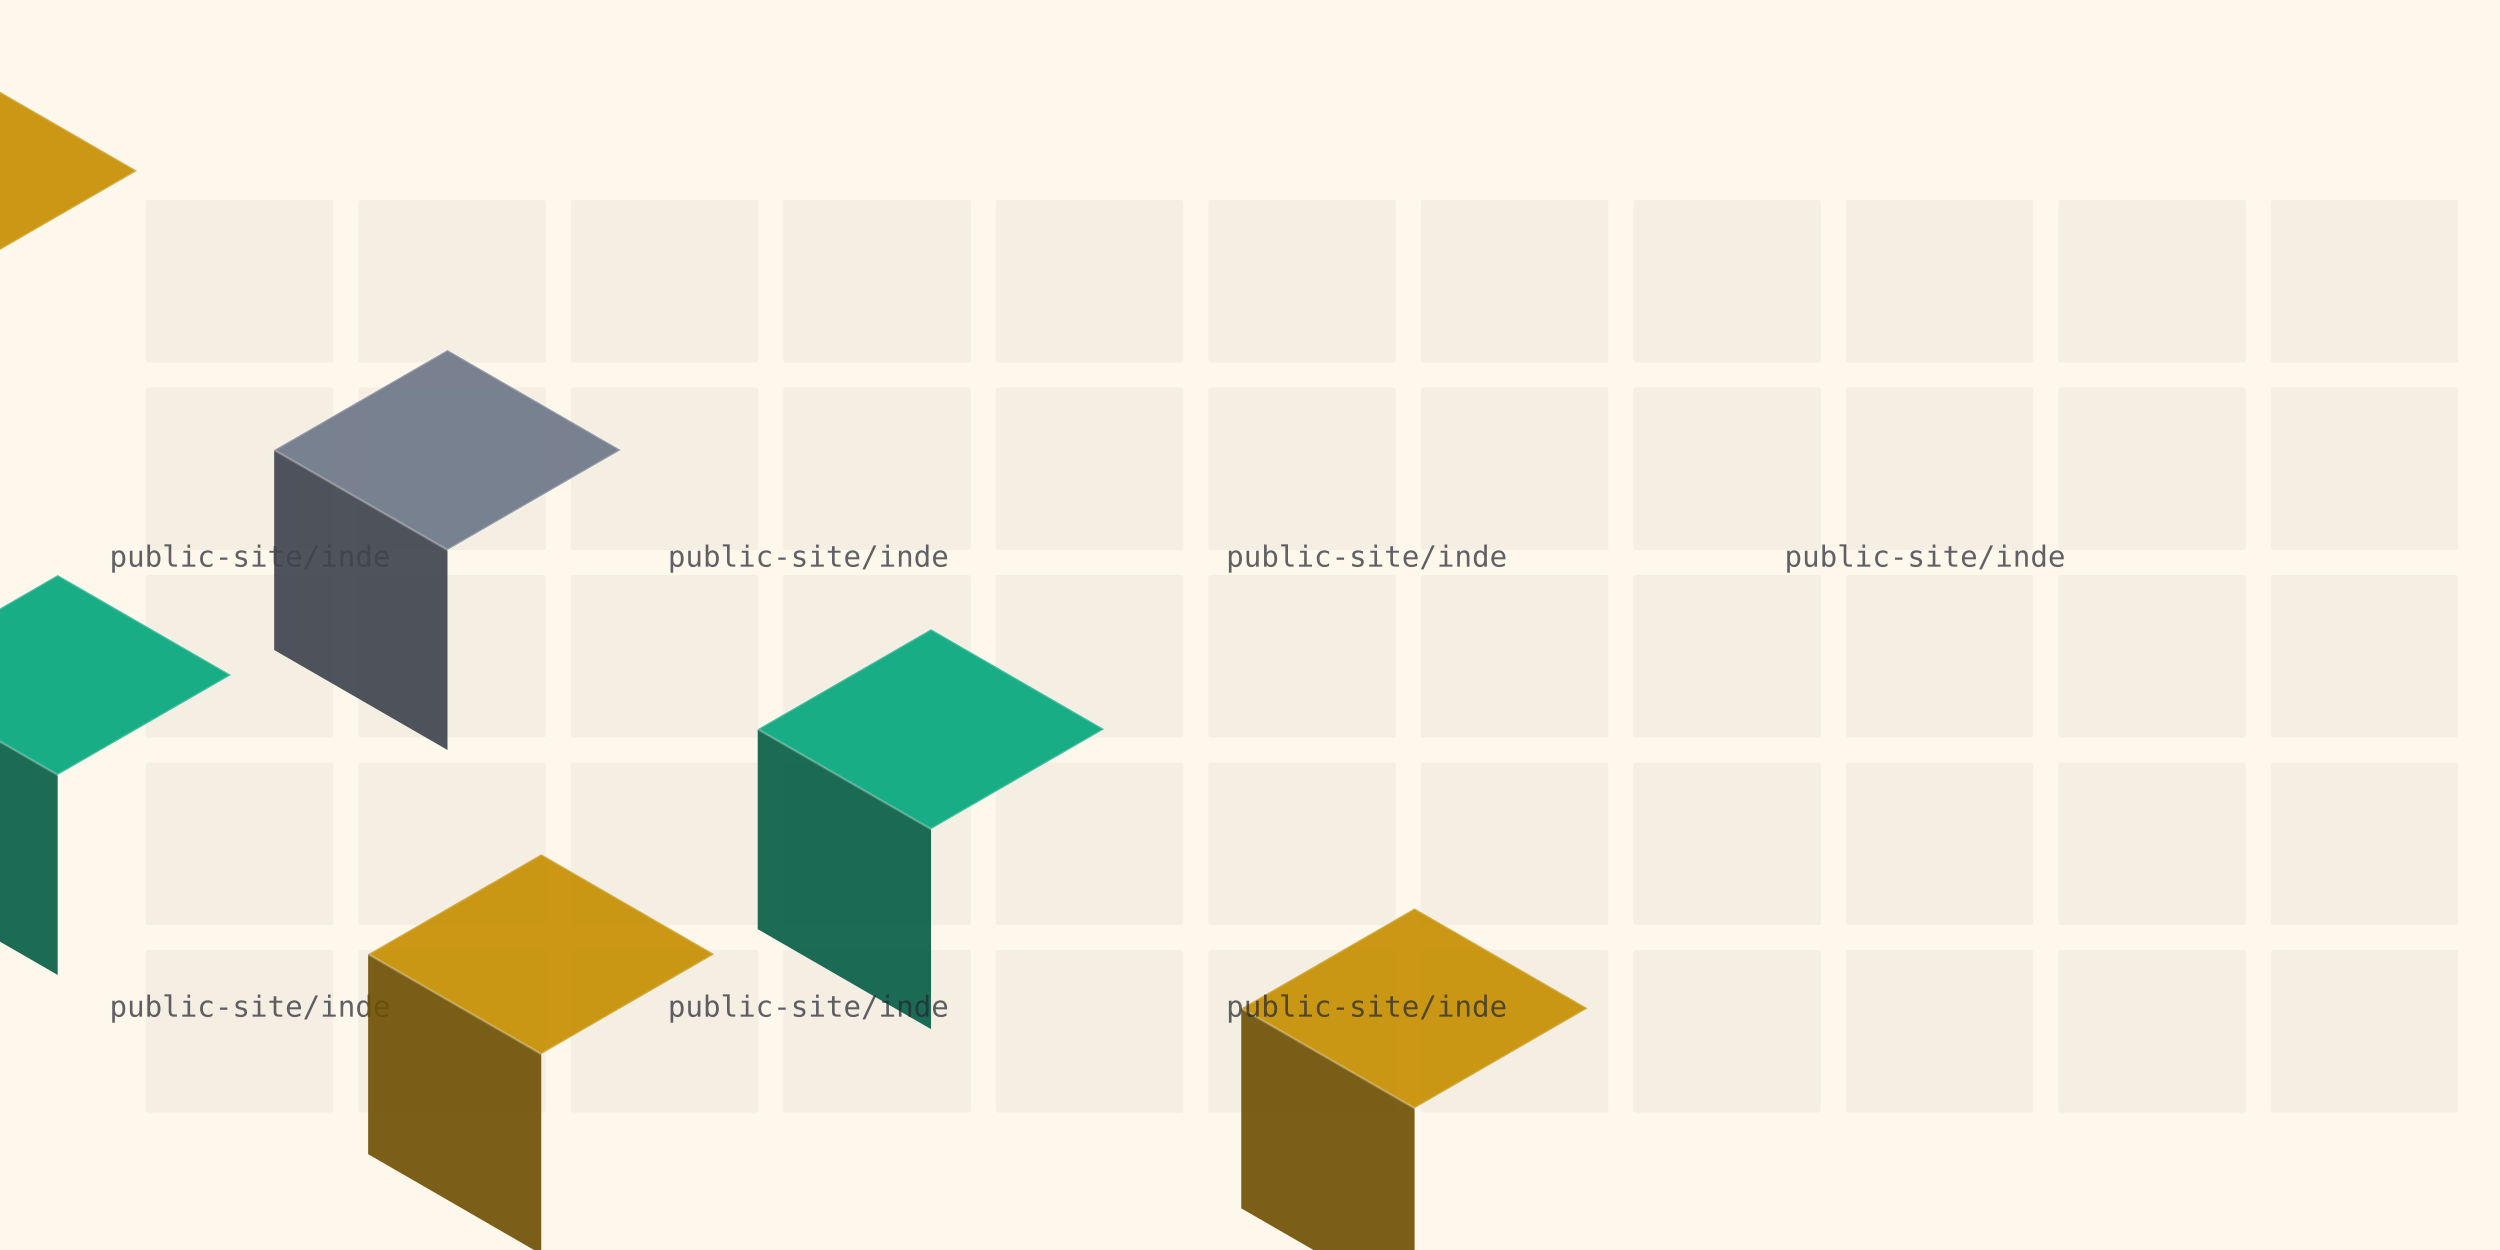
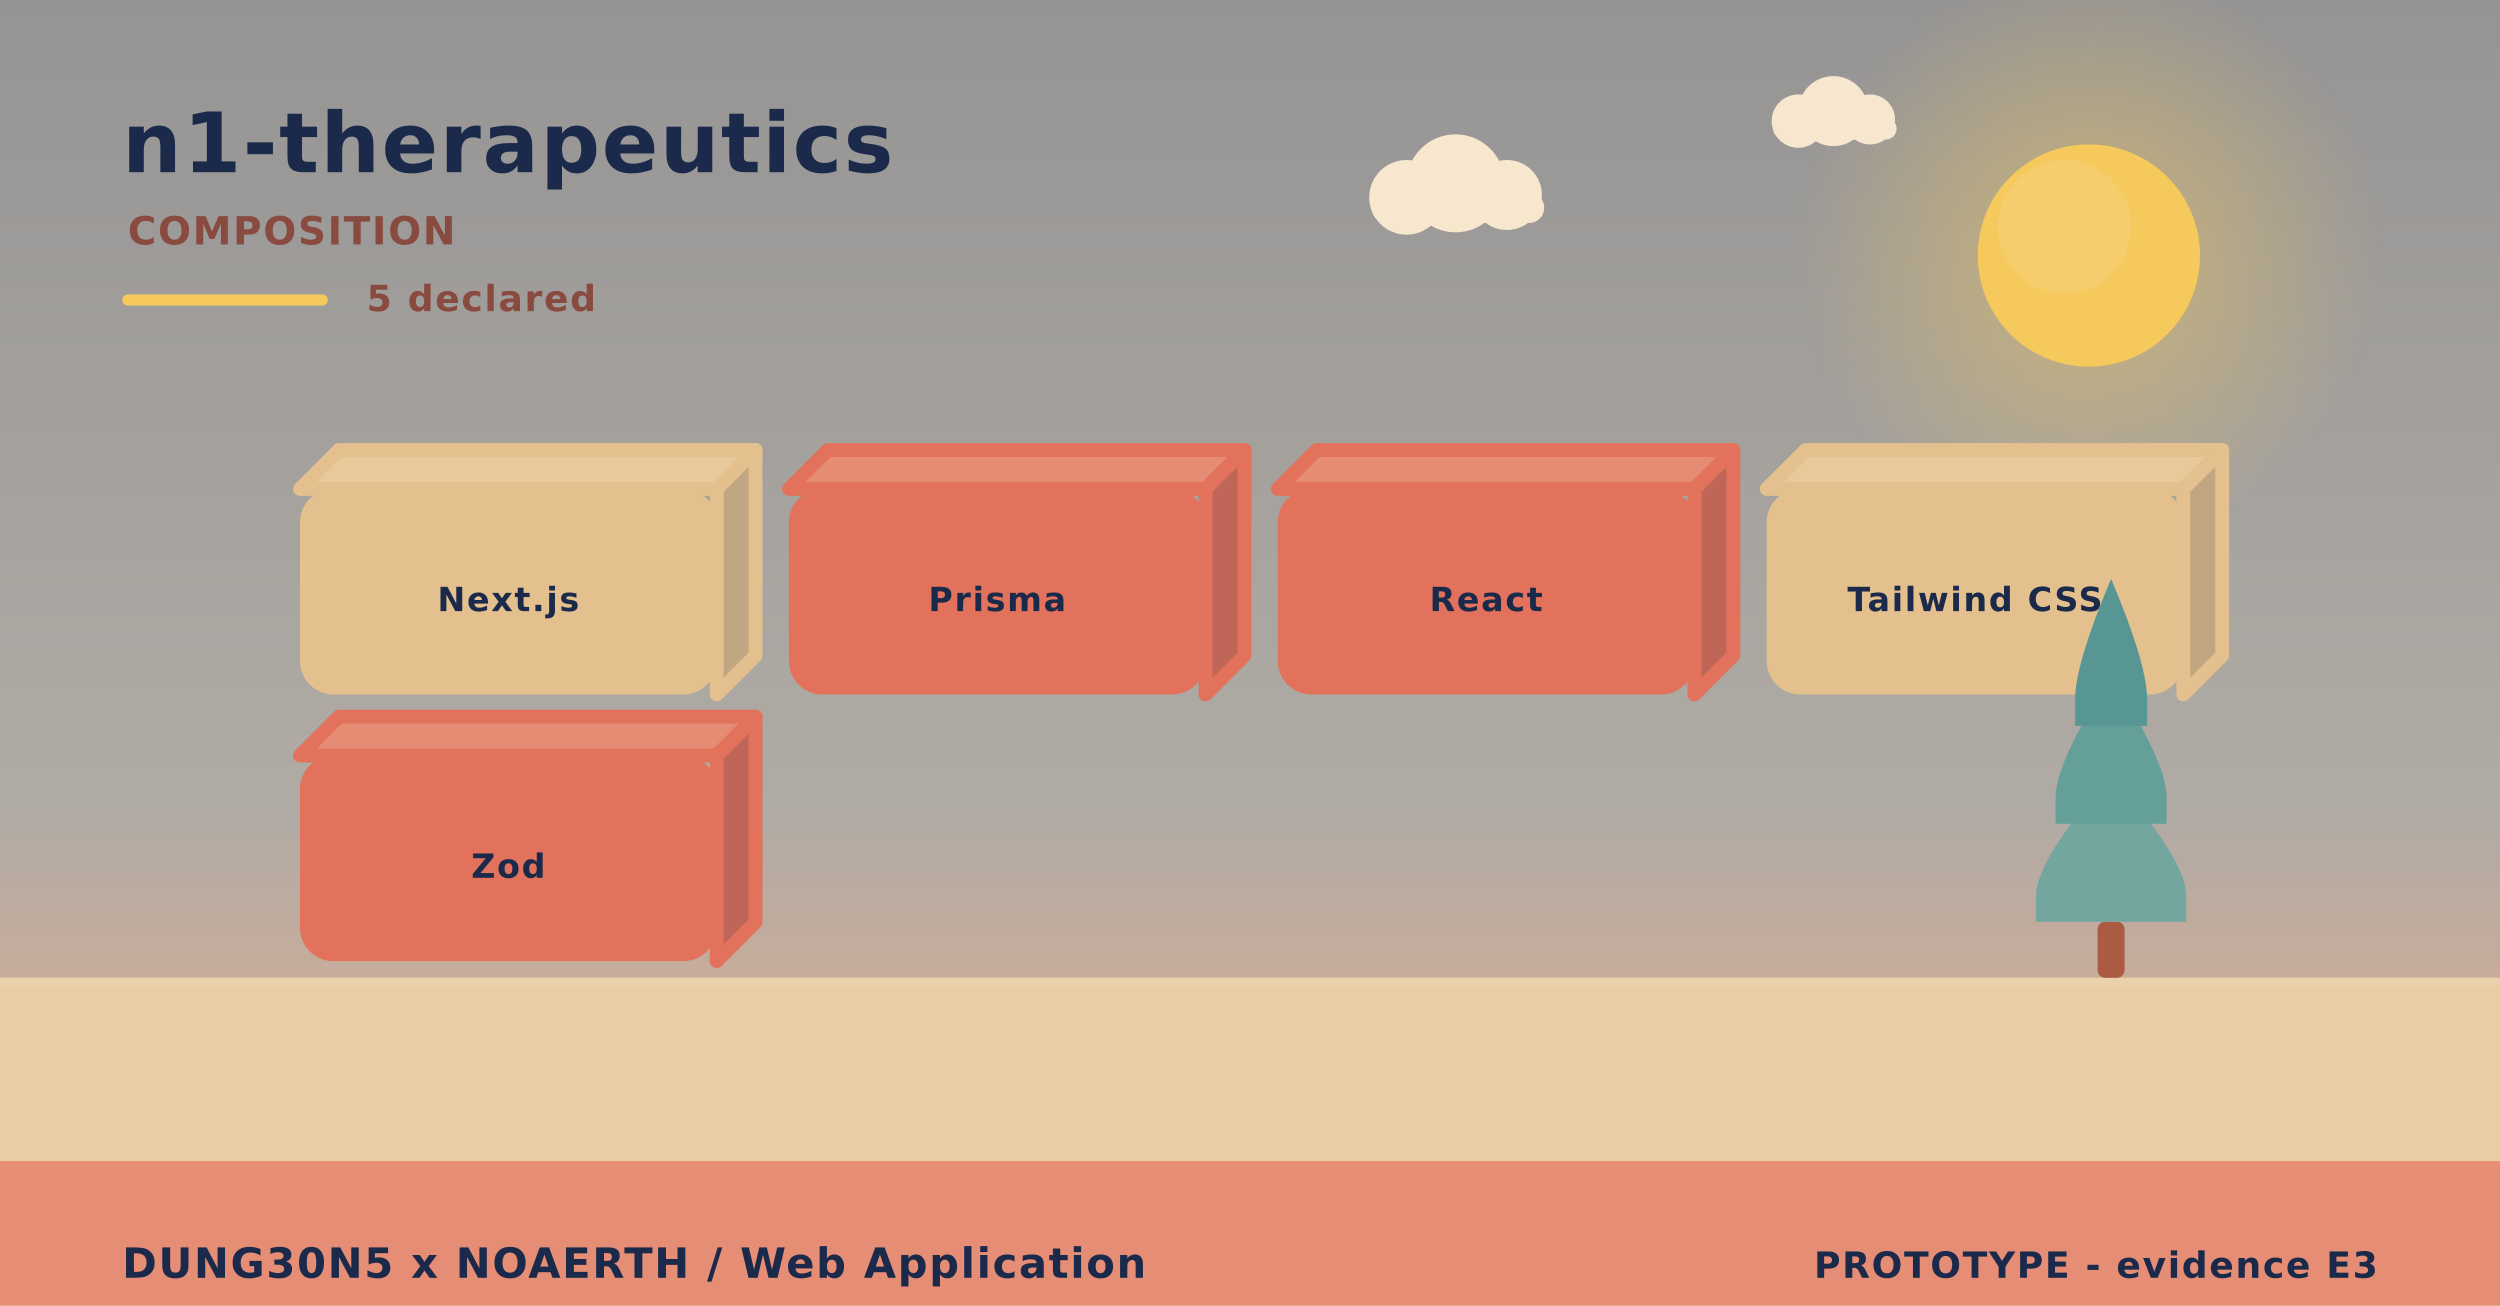
- <svg xmlns="http://www.w3.org/2000/svg" viewBox="0 0 1200 600" width="1200" height="600" role="img" aria-label="n1-therapeutics component map">
-   <rect width="1200" height="600" fill="#fef8ec" />
-   <defs>
-     <linearGradient id="gc" x1="0" y1="0" x2="1" y2="1">
-       <stop offset="0%" stop-color="#c78f02" />
-       <stop offset="100%" stop-color="#6e7788" />
-     </linearGradient>
-   </defs>
-   <rect x="70.00" y="96.00" width="90.00" height="78.00" rx="1.20" fill="#252831" opacity="0.05" />
-   <rect x="172.00" y="96.00" width="90.00" height="78.00" rx="1.20" fill="#252831" opacity="0.05" />
-   <rect x="274.00" y="96.00" width="90.00" height="78.00" rx="1.20" fill="#252831" opacity="0.05" />
-   <rect x="376.00" y="96.00" width="90.00" height="78.00" rx="1.20" fill="#252831" opacity="0.05" />
-   <rect x="478.00" y="96.00" width="90.00" height="78.00" rx="1.20" fill="#252831" opacity="0.05" />
-   <rect x="580.00" y="96.00" width="90.00" height="78.00" rx="1.20" fill="#252831" opacity="0.05" />
-   <rect x="682.00" y="96.00" width="90.00" height="78.00" rx="1.20" fill="#252831" opacity="0.05" />
-   <rect x="784.00" y="96.00" width="90.00" height="78.00" rx="1.20" fill="#252831" opacity="0.05" />
-   <rect x="886.00" y="96.00" width="90.00" height="78.00" rx="1.20" fill="#252831" opacity="0.05" />
-   <rect x="988.00" y="96.00" width="90.00" height="78.00" rx="1.20" fill="#252831" opacity="0.05" />
-   <rect x="1090.00" y="96.00" width="90.00" height="78.00" rx="1.20" fill="#252831" opacity="0.05" />
-   <rect x="70.00" y="186.00" width="90.00" height="78.00" rx="1.20" fill="#252831" opacity="0.05" />
-   <rect x="172.00" y="186.00" width="90.00" height="78.00" rx="1.20" fill="#252831" opacity="0.05" />
-   <rect x="274.00" y="186.00" width="90.00" height="78.00" rx="1.20" fill="#252831" opacity="0.05" />
-   <rect x="376.00" y="186.00" width="90.00" height="78.00" rx="1.20" fill="#252831" opacity="0.05" />
-   <rect x="478.00" y="186.00" width="90.00" height="78.00" rx="1.20" fill="#252831" opacity="0.05" />
-   <rect x="580.00" y="186.00" width="90.00" height="78.00" rx="1.20" fill="#252831" opacity="0.05" />
-   <rect x="682.00" y="186.00" width="90.00" height="78.00" rx="1.20" fill="#252831" opacity="0.05" />
-   <rect x="784.00" y="186.00" width="90.00" height="78.00" rx="1.20" fill="#252831" opacity="0.05" />
-   <rect x="886.00" y="186.00" width="90.00" height="78.00" rx="1.20" fill="#252831" opacity="0.05" />
-   <rect x="988.00" y="186.00" width="90.00" height="78.00" rx="1.20" fill="#252831" opacity="0.05" />
-   <rect x="1090.00" y="186.00" width="90.00" height="78.00" rx="1.20" fill="#252831" opacity="0.05" />
-   <rect x="70.00" y="276.00" width="90.00" height="78.00" rx="1.20" fill="#252831" opacity="0.05" />
-   <rect x="172.00" y="276.00" width="90.00" height="78.00" rx="1.20" fill="#252831" opacity="0.05" />
-   <rect x="274.00" y="276.00" width="90.00" height="78.00" rx="1.20" fill="#252831" opacity="0.05" />
-   <rect x="376.00" y="276.00" width="90.00" height="78.00" rx="1.20" fill="#252831" opacity="0.05" />
-   <rect x="478.00" y="276.00" width="90.00" height="78.00" rx="1.20" fill="#252831" opacity="0.05" />
-   <rect x="580.00" y="276.00" width="90.00" height="78.00" rx="1.20" fill="#252831" opacity="0.05" />
-   <rect x="682.00" y="276.00" width="90.00" height="78.00" rx="1.20" fill="#252831" opacity="0.05" />
-   <rect x="784.00" y="276.00" width="90.00" height="78.00" rx="1.20" fill="#252831" opacity="0.05" />
-   <rect x="886.00" y="276.00" width="90.00" height="78.00" rx="1.20" fill="#252831" opacity="0.05" />
-   <rect x="988.00" y="276.00" width="90.00" height="78.00" rx="1.20" fill="#252831" opacity="0.05" />
-   <rect x="1090.00" y="276.00" width="90.00" height="78.00" rx="1.20" fill="#252831" opacity="0.05" />
-   <rect x="70.00" y="366.00" width="90.00" height="78.00" rx="1.20" fill="#252831" opacity="0.05" />
-   <rect x="172.00" y="366.00" width="90.00" height="78.00" rx="1.20" fill="#252831" opacity="0.05" />
-   <rect x="274.00" y="366.00" width="90.00" height="78.00" rx="1.20" fill="#252831" opacity="0.05" />
-   <rect x="376.00" y="366.00" width="90.00" height="78.00" rx="1.20" fill="#252831" opacity="0.05" />
-   <rect x="478.00" y="366.00" width="90.00" height="78.00" rx="1.20" fill="#252831" opacity="0.05" />
-   <rect x="580.00" y="366.00" width="90.00" height="78.00" rx="1.20" fill="#252831" opacity="0.05" />
-   <rect x="682.00" y="366.00" width="90.00" height="78.00" rx="1.20" fill="#252831" opacity="0.05" />
-   <rect x="784.00" y="366.00" width="90.00" height="78.00" rx="1.20" fill="#252831" opacity="0.05" />
-   <rect x="886.00" y="366.00" width="90.00" height="78.00" rx="1.20" fill="#252831" opacity="0.05" />
-   <rect x="988.00" y="366.00" width="90.00" height="78.00" rx="1.20" fill="#252831" opacity="0.05" />
-   <rect x="1090.00" y="366.00" width="90.00" height="78.00" rx="1.20" fill="#252831" opacity="0.05" />
-   <rect x="70.00" y="456.00" width="90.00" height="78.00" rx="1.20" fill="#252831" opacity="0.05" />
-   <rect x="172.00" y="456.00" width="90.00" height="78.00" rx="1.20" fill="#252831" opacity="0.05" />
-   <rect x="274.00" y="456.00" width="90.00" height="78.00" rx="1.20" fill="#252831" opacity="0.05" />
-   <rect x="376.00" y="456.00" width="90.00" height="78.00" rx="1.20" fill="#252831" opacity="0.05" />
-   <rect x="478.00" y="456.00" width="90.00" height="78.00" rx="1.20" fill="#252831" opacity="0.05" />
-   <rect x="580.00" y="456.00" width="90.00" height="78.00" rx="1.20" fill="#252831" opacity="0.05" />
-   <rect x="682.00" y="456.00" width="90.00" height="78.00" rx="1.20" fill="#252831" opacity="0.05" />
-   <rect x="784.00" y="456.00" width="90.00" height="78.00" rx="1.20" fill="#252831" opacity="0.05" />
-   <rect x="886.00" y="456.00" width="90.00" height="78.00" rx="1.20" fill="#252831" opacity="0.05" />
-   <rect x="988.00" y="456.00" width="90.00" height="78.00" rx="1.20" fill="#252831" opacity="0.05" />
-   <rect x="1090.00" y="456.00" width="90.00" height="78.00" rx="1.20" fill="#252831" opacity="0.05" />
-   <g transform="rotate(0 120 140)">
-     <polygon points="-17.3,34.0 65.8,82.0 -17.3,130.0 -100.5,82.0" fill="#c78f02" opacity="0.92" />
-     <polygon points="-100.5,82.0 -17.3,130.0 -17.3,226.0 -100.5,178.0" fill="#6d4f01" opacity="0.9" />
-     <polygon points="-17.3,34.0 65.8,82.0 -17.3,130.0 -100.5,82.0" fill="none" stroke="rgba(255,255,255,0.220)" stroke-width="1.2" />
-     <animateTransform attributeName="transform" type="rotate" values="-32.0 0.00 0.00 0.0 0.00 0.00" dur="5.45s" begin="0.0s" repeatCount="indefinite" />
+ <svg xmlns="http://www.w3.org/2000/svg" width="900" height="470" viewBox="0 0 900 470" role="img" aria-label="n1-therapeutics - how it is composed">
+   <linearGradient id="skyc" x1="0" y1="0" x2="0" y2="1">
+     <stop offset="0" stop-color="#959494" />
+     <stop offset="0.62" stop-color="#b0aba4" />
+     <stop offset="1" stop-color="#f3ad8a" />
+   </linearGradient>
+   <rect width="900" height="470" fill="url(#skyc)" />
+   <radialGradient id="sunc">
+     <stop offset="0.35" stop-color="#f5c95c" stop-opacity="0.34" />
+     <stop offset="1" stop-color="#f5c95c" stop-opacity="0" />
+   </radialGradient>
+   <circle cx="752" cy="92" r="104" fill="url(#sunc)" />
+   <circle cx="752" cy="92" r="40" fill="#f5c95c" />
+   <circle cx="743.2" cy="81.6" r="24" fill="#f5d27e" opacity="0.5" />
+   <g>
+     <circle cx="524" cy="66" r="17.64" fill="#f6e7ce" />
+     <circle cx="506.36" cy="71.04" r="13.44" fill="#f6e7ce" />
+     <circle cx="542.48" cy="70.2" r="12.6" fill="#f6e7ce" />
+     <rect x="493.76" y="69.36" width="62.16" height="10.92" rx="5.46" fill="#f6e7ce" />
+     <animateTransform attributeName="transform" type="translate" values="0 0;24 0;0 0" dur="36s" begin="0s" repeatCount="indefinite" />
  </g>
-   <text x="120" y="272" font-family="ui-monospace,Menlo,monospace" font-size="14" fill="rgba(37,40,49,0.720)" text-anchor="middle">public-site/inde</text>
-   <g transform="rotate(0 388 140)">
-     <polygon points="214.8,168.0 297.9,216.0 214.8,264.0 131.6,216.0" fill="#6e7788" opacity="0.92" />
-     <polygon points="131.6,216.0 214.8,264.0 214.8,360.0 131.6,312.0" fill="#3c414b" opacity="0.9" />
-     <polygon points="214.8,168.0 297.9,216.0 214.8,264.0 131.6,216.0" fill="none" stroke="rgba(255,255,255,0.220)" stroke-width="1.2" />
-     <animateTransform attributeName="transform" type="rotate" values="-32.0 0.00 0.00 0.0 0.00 0.00" dur="5.45s" begin="0.4s" repeatCount="indefinite" />
+   <g>
+     <circle cx="660" cy="40" r="12.6" fill="#f6e7ce" />
+     <circle cx="647.4" cy="43.6" r="9.6" fill="#f6e7ce" />
+     <circle cx="673.2" cy="43" r="9" fill="#f6e7ce" />
+     <rect x="638.4" y="42.4" width="44.4" height="7.8" rx="3.9" fill="#f6e7ce" />
+     <animateTransform attributeName="transform" type="translate" values="0 0;-18 0;0 0" dur="46s" begin="3s" repeatCount="indefinite" />
  </g>
-   <text x="388" y="272" font-family="ui-monospace,Menlo,monospace" font-size="14" fill="rgba(37,40,49,0.720)" text-anchor="middle">public-site/inde</text>
-   <g transform="rotate(0 656 140)">
-     <polygon points="446.9,302.0 530.0,350.0 446.9,398.0 363.7,350.0" fill="#05a77d" opacity="0.92" />
-     <polygon points="363.7,350.0 446.9,398.0 446.9,494.0 363.7,446.0" fill="#035c45" opacity="0.9" />
-     <polygon points="446.9,302.0 530.0,350.0 446.9,398.0 363.7,350.0" fill="none" stroke="rgba(255,255,255,0.220)" stroke-width="1.2" />
-     <animateTransform attributeName="transform" type="rotate" values="-32.0 0.00 0.00 0.0 0.00 0.00" dur="5.45s" begin="0.8s" repeatCount="indefinite" />
+   <rect x="0" y="352" width="900" height="118" fill="#e9cda3" />
+   <rect x="0" y="352" width="900" height="3" fill="#ebd1a9" />
+   <text x="44" y="62" font-family="Verdana,DejaVu Sans,sans-serif" font-size="30" font-weight="700" letter-spacing="0.6" fill="#1b2a4a" text-anchor="start">n1-therapeutics</text>
+   <text x="46" y="88" font-family="Verdana,DejaVu Sans,sans-serif" font-size="14" font-weight="700" letter-spacing="0.6" fill="#894b3f" text-anchor="start">COMPOSITION</text>
+   <rect x="44" y="106" width="74" height="4" rx="2" fill="#f5c95c" />
+   <text x="132" y="112" font-family="Verdana,DejaVu Sans,sans-serif" font-size="13" font-weight="700" letter-spacing="0.6" fill="#894b3f" text-anchor="start">5 declared</text>
+   <g>
+     <path d="M108,176 L258,176 L272,162 L122,162 Z" fill="#e7c99b" stroke="#e3c08d" stroke-width="5" stroke-linejoin="round" />
+     <path d="M258,176 L272,162 L272,236 L258,250 Z" fill="#c1a682" stroke="#e3c08d" stroke-width="5" stroke-linejoin="round" />
+     <rect x="108" y="176" width="150" height="74" rx="12" fill="#e3c08d" />
+     <animateTransform attributeName="transform" type="translate" values="0 10;0 0" dur="0.75s" begin="0s" fill="freeze" />
  </g>
-   <text x="656" y="272" font-family="ui-monospace,Menlo,monospace" font-size="14" fill="rgba(37,40,49,0.720)" text-anchor="middle">public-site/inde</text>
-   <g transform="rotate(0 924 140)">
-     <polygon points="679.0,436.0 762.1,484.0 679.0,532.0 595.8,484.0" fill="#c78f02" opacity="0.92" />
-     <polygon points="595.8,484.0 679.0,532.0 679.0,628.0 595.8,580.0" fill="#6d4f01" opacity="0.9" />
-     <polygon points="679.0,436.0 762.1,484.0 679.0,532.0 595.8,484.0" fill="none" stroke="rgba(255,255,255,0.220)" stroke-width="1.2" />
-     <animateTransform attributeName="transform" type="rotate" values="-32.0 0.00 0.00 0.0 0.00 0.00" dur="5.45s" begin="1.2s" repeatCount="indefinite" />
+   <text x="183" y="220" font-family="Verdana,DejaVu Sans,sans-serif" font-size="12" font-weight="700" letter-spacing="0.6" fill="#1b2a4a" text-anchor="middle">Next.js</text>
+   <g>
+     <path d="M284,176 L434,176 L448,162 L298,162 Z" fill="#e68c74" stroke="#e2725b" stroke-width="5" stroke-linejoin="round" />
+     <path d="M434,176 L448,162 L448,236 L434,250 Z" fill="#c06658" stroke="#e2725b" stroke-width="5" stroke-linejoin="round" />
+     <rect x="284" y="176" width="150" height="74" rx="12" fill="#e2725b" />
+     <animateTransform attributeName="transform" type="translate" values="0 10;0 0" dur="0.75s" begin="0.16s" fill="freeze" />
  </g>
-   <text x="924" y="272" font-family="ui-monospace,Menlo,monospace" font-size="14" fill="rgba(37,40,49,0.720)" text-anchor="middle">public-site/inde</text>
-   <g transform="rotate(0 120 356)">
-     <polygon points="-204.4,142.0 -121.2,190.0 -204.4,238.0 -287.5,190.0" fill="#6e7788" opacity="0.92" />
-     <polygon points="-287.5,190.0 -204.4,238.0 -204.4,334.0 -287.5,286.0" fill="#3c414b" opacity="0.9" />
-     <polygon points="-204.4,142.0 -121.2,190.0 -204.4,238.0 -287.5,190.0" fill="none" stroke="rgba(255,255,255,0.220)" stroke-width="1.2" />
-     <animateTransform attributeName="transform" type="rotate" values="-32.0 0.00 0.00 0.0 0.00 0.00" dur="5.45s" begin="1.6s" repeatCount="indefinite" />
+   <text x="359" y="220" font-family="Verdana,DejaVu Sans,sans-serif" font-size="12" font-weight="700" letter-spacing="0.6" fill="#1b2a4a" text-anchor="middle">Prisma</text>
+   <g>
+     <path d="M460,176 L610,176 L624,162 L474,162 Z" fill="#e68c74" stroke="#e2725b" stroke-width="5" stroke-linejoin="round" />
+     <path d="M610,176 L624,162 L624,236 L610,250 Z" fill="#c06658" stroke="#e2725b" stroke-width="5" stroke-linejoin="round" />
+     <rect x="460" y="176" width="150" height="74" rx="12" fill="#e2725b" />
+     <animateTransform attributeName="transform" type="translate" values="0 10;0 0" dur="0.75s" begin="0.32s" fill="freeze" />
  </g>
-   <text x="120" y="488" font-family="ui-monospace,Menlo,monospace" font-size="14" fill="rgba(37,40,49,0.720)" text-anchor="middle">public-site/inde</text>
-   <g transform="rotate(0 388 356)">
-     <polygon points="27.7,276.0 110.9,324.0 27.7,372.0 -55.4,324.0" fill="#05a77d" opacity="0.92" />
-     <polygon points="-55.4,324.0 27.7,372.0 27.7,468.0 -55.4,420.0" fill="#035c45" opacity="0.9" />
-     <polygon points="27.7,276.0 110.9,324.0 27.7,372.0 -55.4,324.0" fill="none" stroke="rgba(255,255,255,0.220)" stroke-width="1.2" />
-     <animateTransform attributeName="transform" type="rotate" values="-32.0 0.00 0.00 0.0 0.00 0.00" dur="5.45s" begin="2.0s" repeatCount="indefinite" />
+   <text x="535" y="220" font-family="Verdana,DejaVu Sans,sans-serif" font-size="12" font-weight="700" letter-spacing="0.6" fill="#1b2a4a" text-anchor="middle">React</text>
+   <g>
+     <path d="M636,176 L786,176 L800,162 L650,162 Z" fill="#e7c99b" stroke="#e3c08d" stroke-width="5" stroke-linejoin="round" />
+     <path d="M786,176 L800,162 L800,236 L786,250 Z" fill="#c1a682" stroke="#e3c08d" stroke-width="5" stroke-linejoin="round" />
+     <rect x="636" y="176" width="150" height="74" rx="12" fill="#e3c08d" />
+     <animateTransform attributeName="transform" type="translate" values="0 10;0 0" dur="0.75s" begin="0.48s" fill="freeze" />
  </g>
-   <text x="388" y="488" font-family="ui-monospace,Menlo,monospace" font-size="14" fill="rgba(37,40,49,0.720)" text-anchor="middle">public-site/inde</text>
-   <g transform="rotate(0 656 356)">
-     <polygon points="259.8,410.0 342.9,458.0 259.8,506.0 176.7,458.0" fill="#c78f02" opacity="0.92" />
-     <polygon points="176.7,458.0 259.8,506.0 259.8,602.0 176.7,554.0" fill="#6d4f01" opacity="0.9" />
-     <polygon points="259.8,410.0 342.9,458.0 259.8,506.0 176.7,458.0" fill="none" stroke="rgba(255,255,255,0.220)" stroke-width="1.2" />
-     <animateTransform attributeName="transform" type="rotate" values="-32.0 0.00 0.00 0.0 0.00 0.00" dur="5.45s" begin="2.4s" repeatCount="indefinite" />
+   <text x="711" y="220" font-family="Verdana,DejaVu Sans,sans-serif" font-size="12" font-weight="700" letter-spacing="0.6" fill="#1b2a4a" text-anchor="middle">Tailwind CSS</text>
+   <g>
+     <path d="M108,272 L258,272 L272,258 L122,258 Z" fill="#e68c74" stroke="#e2725b" stroke-width="5" stroke-linejoin="round" />
+     <path d="M258,272 L272,258 L272,332 L258,346 Z" fill="#c06658" stroke="#e2725b" stroke-width="5" stroke-linejoin="round" />
+     <rect x="108" y="272" width="150" height="74" rx="12" fill="#e2725b" />
+     <animateTransform attributeName="transform" type="translate" values="0 10;0 0" dur="0.75s" begin="0.64s" fill="freeze" />
  </g>
-   <text x="656" y="488" font-family="ui-monospace,Menlo,monospace" font-size="14" fill="rgba(37,40,49,0.720)" text-anchor="middle">public-site/inde</text>
+   <text x="183" y="316" font-family="Verdana,DejaVu Sans,sans-serif" font-size="12" font-weight="700" letter-spacing="0.6" fill="#1b2a4a" text-anchor="middle">Zod</text>
+   <rect x="755.14" y="331.84" width="9.72" height="20.16" rx="2.7" fill="#ac5b43" />
+   <path d="M760,278.92 Q733,309.61 733,322.31 Q733,331.84 733,331.84 L787,331.84 Q787,331.84 787,322.31 Q787,309.61 760,278.92 Z" fill="#74a6a0" />
+   <path d="M760,243.64 Q740.02,274.33 740.02,287.03 Q740.02,296.56 740.02,296.56 L779.98,296.56 Q779.98,296.56 779.98,287.03 Q779.98,274.33 760,243.64 Z" fill="#649f9a" />
+   <path d="M760,208.36 Q747.04,239.05 747.04,251.75 Q747.04,261.28 747.04,261.28 L772.96,261.28 Q772.96,261.28 772.96,251.75 Q772.96,239.05 760,208.36 Z" fill="#589694" />
+   <rect x="0" y="418" width="900" height="52" rx="0" fill="#e68972" opacity="0.94" />
+   <text x="44" y="460" font-family="Verdana,DejaVu Sans,sans-serif" font-size="15" font-weight="700" letter-spacing="0.6" fill="#1b2a4a" text-anchor="start">DUNG30N5 x NOAERTH  /  Web Application</text>
+   <text x="856" y="460" font-family="Verdana,DejaVu Sans,sans-serif" font-size="13" font-weight="700" letter-spacing="0.6" fill="#1b2a4a" text-anchor="end">PROTOTYPE  -  evidence E3</text>
</svg>
